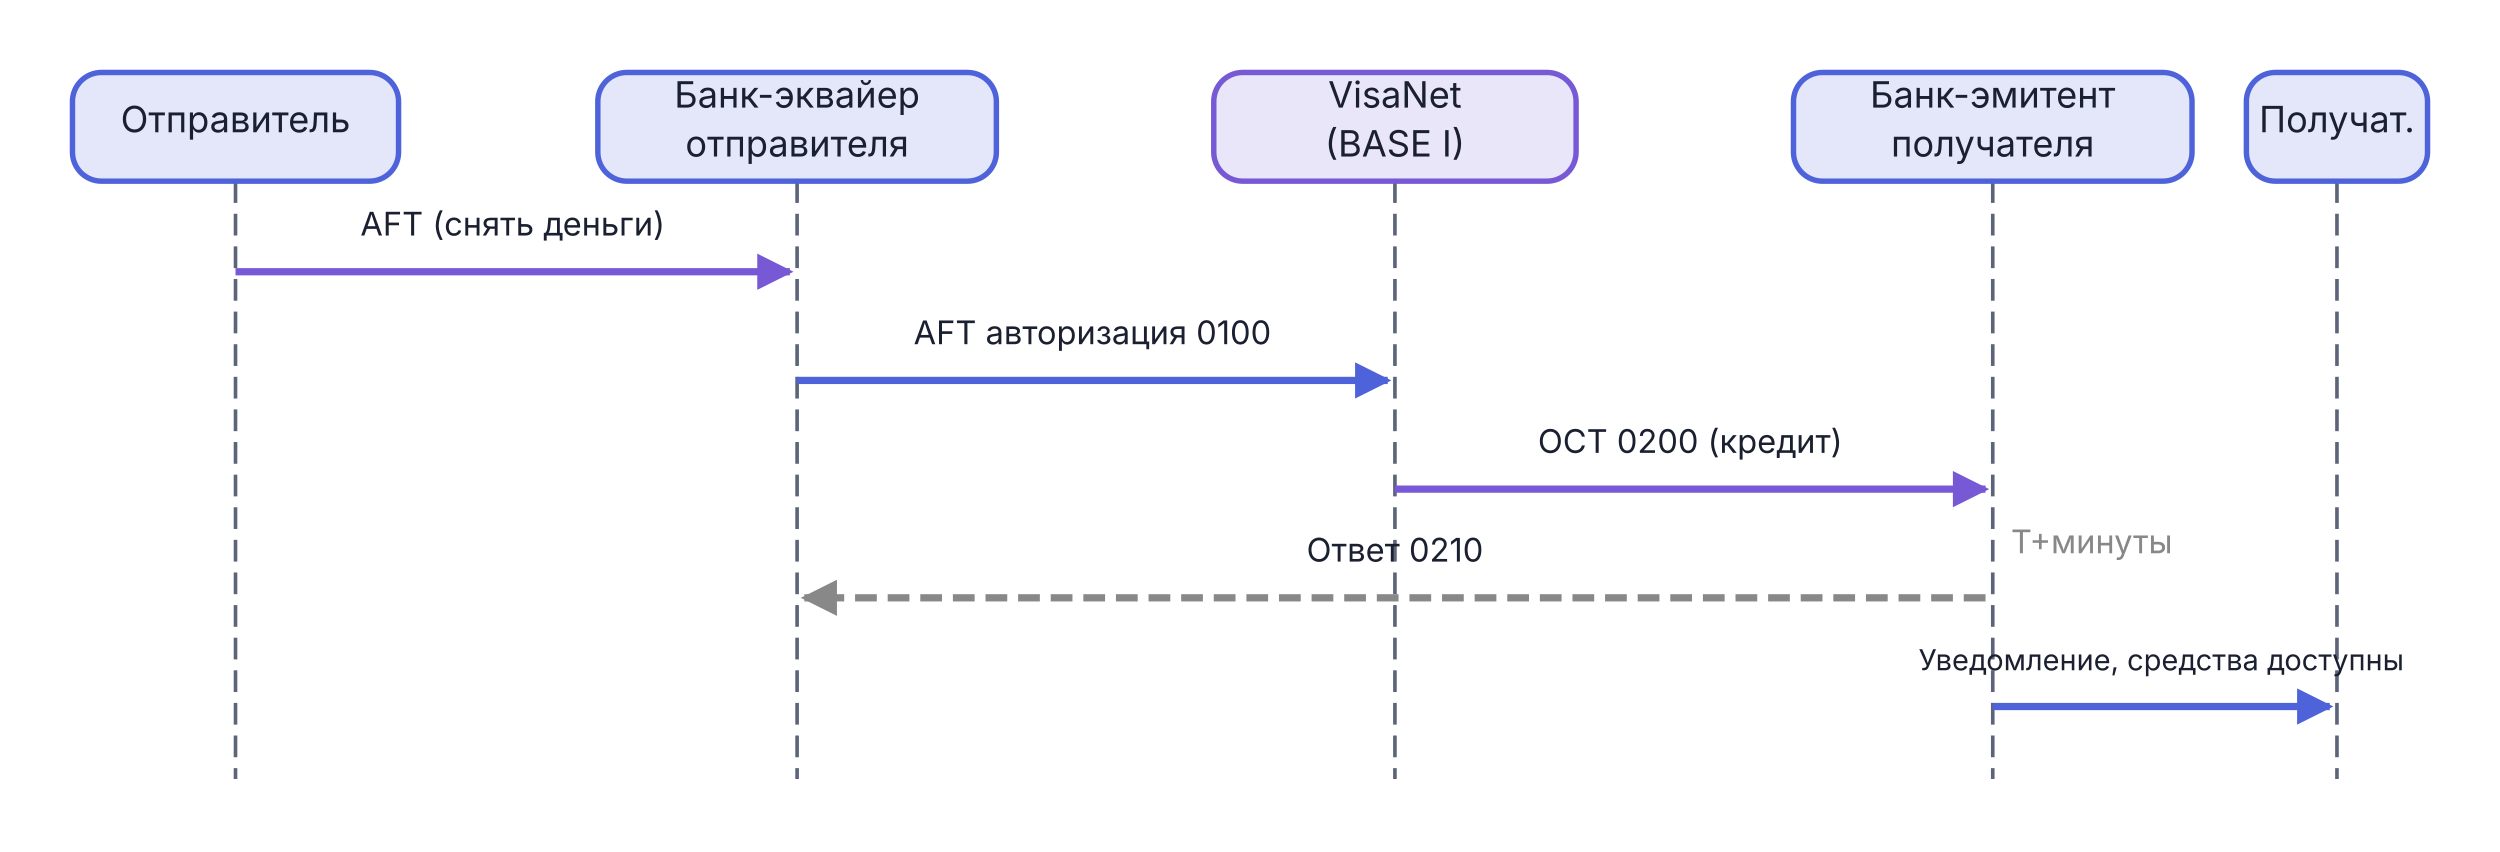
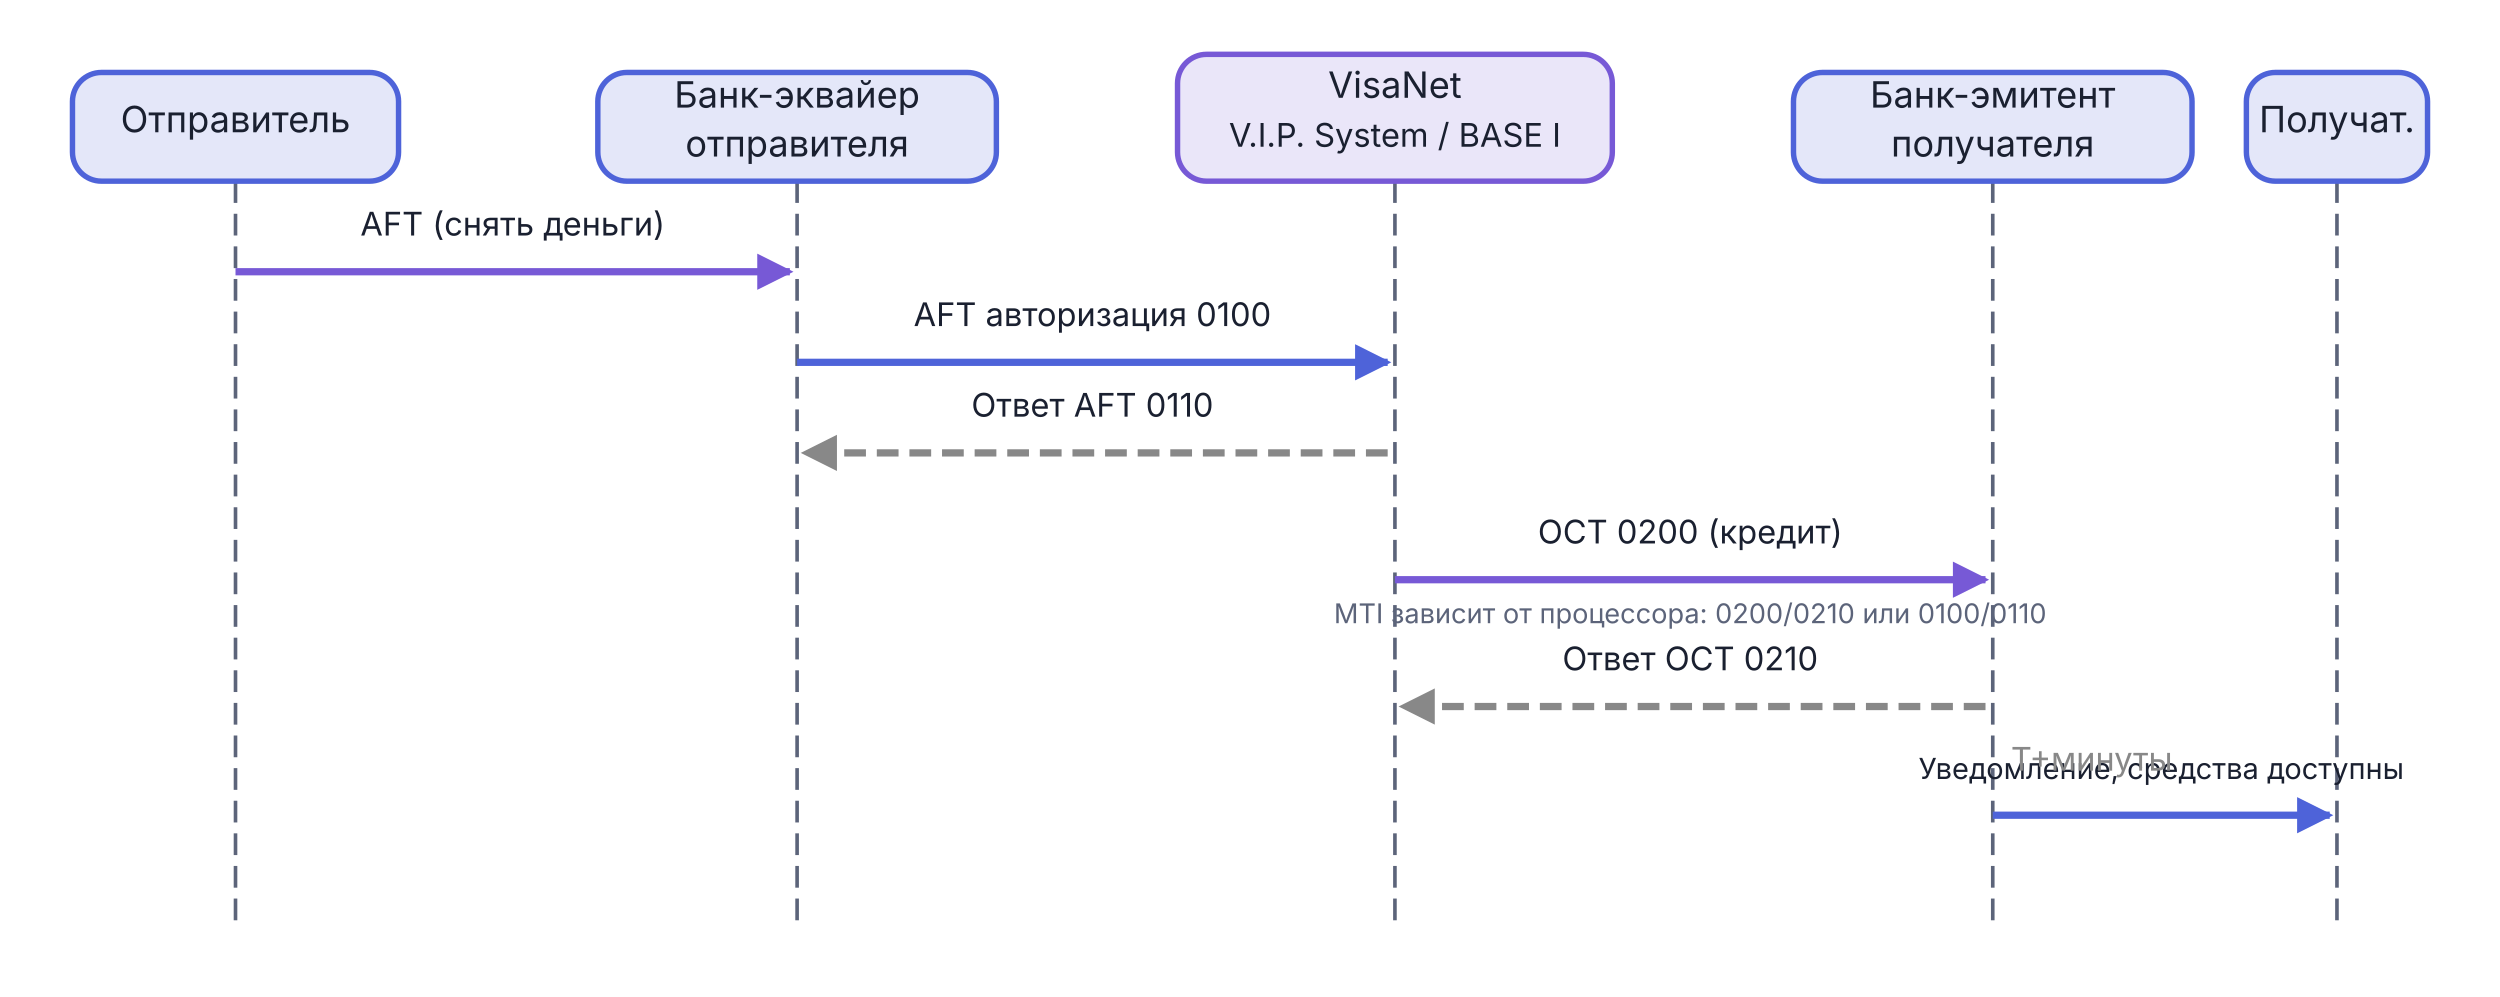
- <svg xmlns="http://www.w3.org/2000/svg" viewBox="0 0 690 235" width="690" height="235">
+ <svg xmlns="http://www.w3.org/2000/svg" viewBox="0 0 690 275" width="690" height="275">
  <defs>
    <marker id="arr-4a9eed" viewBox="0 0 10 10" refX="9" refY="5" markerWidth="5" markerHeight="5" orient="auto">
      <path d="M0,0 L10,5 L0,10 Z" fill="#4E63D9" />
    </marker>
    <marker id="arr-4a9eed-s" viewBox="0 0 10 10" refX="1" refY="5" markerWidth="5" markerHeight="5" orient="auto">
      <path d="M10,0 L0,5 L10,10 Z" fill="#4E63D9" />
    </marker>
    <marker id="arr-888" viewBox="0 0 10 10" refX="9" refY="5" markerWidth="5" markerHeight="5" orient="auto">
      <path d="M0,0 L10,5 L0,10 Z" fill="#888" />
    </marker>
    <marker id="arr-888-s" viewBox="0 0 10 10" refX="1" refY="5" markerWidth="5" markerHeight="5" orient="auto">
      <path d="M10,0 L0,5 L10,10 Z" fill="#888" />
    </marker>
    <marker id="arr-8b5cf6" viewBox="0 0 10 10" refX="9" refY="5" markerWidth="5" markerHeight="5" orient="auto">
      <path d="M0,0 L10,5 L0,10 Z" fill="#7759D6" />
    </marker>
    <marker id="arr-8b5cf6-s" viewBox="0 0 10 10" refX="1" refY="5" markerWidth="5" markerHeight="5" orient="auto">
      <path d="M10,0 L0,5 L10,10 Z" fill="#7759D6" />
    </marker>
  </defs>
-   <line x1="65.0" y1="50.0" x2="65.0" y2="215.0" stroke="#5C647A" stroke-width="1" stroke-dasharray="6,3" />
-   <line x1="220.0" y1="50.0" x2="220.0" y2="215.0" stroke="#5C647A" stroke-width="1" stroke-dasharray="6,3" />
-   <line x1="385.0" y1="50.0" x2="385.0" y2="215.0" stroke="#5C647A" stroke-width="1" stroke-dasharray="6,3" />
-   <line x1="550.0" y1="50.0" x2="550.0" y2="215.0" stroke="#5C647A" stroke-width="1" stroke-dasharray="6,3" />
-   <line x1="645.0" y1="50.0" x2="645.0" y2="215.0" stroke="#5C647A" stroke-width="1" stroke-dasharray="6,3" />
+   <line x1="65.0" y1="50.0" x2="65.0" y2="255.0" stroke="#5C647A" stroke-width="1" stroke-dasharray="6,3" />
+   <line x1="220.0" y1="50.0" x2="220.0" y2="255.0" stroke="#5C647A" stroke-width="1" stroke-dasharray="6,3" />
+   <line x1="385.0" y1="50.0" x2="385.0" y2="255.0" stroke="#5C647A" stroke-width="1" stroke-dasharray="6,3" />
+   <line x1="550.0" y1="50.0" x2="550.0" y2="255.0" stroke="#5C647A" stroke-width="1" stroke-dasharray="6,3" />
+   <line x1="645.0" y1="50.0" x2="645.0" y2="255.0" stroke="#5C647A" stroke-width="1" stroke-dasharray="6,3" />
  <rect x="20.0" y="20.0" width="90" height="30" rx="8" fill="#4E63D9" fill-opacity="0.15" stroke="#4E63D9" stroke-width="1.5" />
  <text x="65.0" y="36.5" text-anchor="middle" font-family="Inter, -apple-system, BlinkMacSystemFont, 'Helvetica Neue', Arial, sans-serif" font-size="10.0" font-weight="normal" fill="#1A2030">Отправитель</text>
  <rect x="165.0" y="20.0" width="110" height="30" rx="8" fill="#4E63D9" fill-opacity="0.15" stroke="#4E63D9" stroke-width="1.5" />
  <text x="220.0" y="29.7" text-anchor="middle" font-family="Inter, -apple-system, BlinkMacSystemFont, 'Helvetica Neue', Arial, sans-serif" font-size="10.0" font-weight="normal" fill="#1A2030">Банк-эквайер</text>
  <text x="220.0" y="43.2" text-anchor="middle" font-family="Inter, -apple-system, BlinkMacSystemFont, 'Helvetica Neue', Arial, sans-serif" font-size="10.0" font-weight="normal" fill="#1A2030">отправителя</text>
-   <rect x="335.0" y="20.0" width="100" height="30" rx="8" fill="#7759D6" fill-opacity="0.15" stroke="#7759D6" stroke-width="1.5" />
-   <text x="385.0" y="29.7" text-anchor="middle" font-family="Inter, -apple-system, BlinkMacSystemFont, 'Helvetica Neue', Arial, sans-serif" font-size="10.0" font-weight="normal" fill="#1A2030">VisaNet</text>
-   <text x="385.0" y="43.2" text-anchor="middle" font-family="Inter, -apple-system, BlinkMacSystemFont, 'Helvetica Neue', Arial, sans-serif" font-size="10.0" font-weight="normal" fill="#1A2030">(BASE I)</text>
+   <rect x="325.0" y="15.0" width="120" height="35" rx="8" fill="#7759D6" fill-opacity="0.15" stroke="#7759D6" stroke-width="1.5" />
+   <text x="385.0" y="27.0" text-anchor="middle" font-family="Inter, -apple-system, BlinkMacSystemFont, 'Helvetica Neue', Arial, sans-serif" font-size="10.0" font-weight="normal" fill="#1A2030">VisaNet</text>
+   <text x="385.0" y="40.5" text-anchor="middle" font-family="Inter, -apple-system, BlinkMacSystemFont, 'Helvetica Neue', Arial, sans-serif" font-size="9.0" font-weight="normal" fill="#1A2030">V.I.P. System / BASE I</text>
  <rect x="495.0" y="20.0" width="110" height="30" rx="8" fill="#4E63D9" fill-opacity="0.15" stroke="#4E63D9" stroke-width="1.5" />
  <text x="550.0" y="29.7" text-anchor="middle" font-family="Inter, -apple-system, BlinkMacSystemFont, 'Helvetica Neue', Arial, sans-serif" font-size="10.0" font-weight="normal" fill="#1A2030">Банк-эмитент</text>
  <text x="550.0" y="43.2" text-anchor="middle" font-family="Inter, -apple-system, BlinkMacSystemFont, 'Helvetica Neue', Arial, sans-serif" font-size="10.0" font-weight="normal" fill="#1A2030">получателя</text>
  <rect x="620.0" y="20.0" width="50" height="30" rx="8" fill="#4E63D9" fill-opacity="0.15" stroke="#4E63D9" stroke-width="1.5" />
  <text x="645.0" y="36.5" text-anchor="middle" font-family="Inter, -apple-system, BlinkMacSystemFont, 'Helvetica Neue', Arial, sans-serif" font-size="10.0" font-weight="normal" fill="#1A2030">Получат.</text>
  <line x1="65.0" y1="75.0" x2="218.0" y2="75.0" stroke="#7759D6" stroke-width="2" marker-end="url(#arr-8b5cf6)" />
  <text x="141.5" y="65.0" text-anchor="middle" font-family="Inter, -apple-system, BlinkMacSystemFont, 'Helvetica Neue', Arial, sans-serif" font-size="9.0" fill="#1A2030">AFT (снять деньги)</text>
-   <line x1="220.0" y1="105.0" x2="383.0" y2="105.0" stroke="#4E63D9" stroke-width="2" marker-end="url(#arr-4a9eed)" />
-   <text x="301.5" y="95.0" text-anchor="middle" font-family="Inter, -apple-system, BlinkMacSystemFont, 'Helvetica Neue', Arial, sans-serif" font-size="9.0" fill="#1A2030">AFT авторизация 0100</text>
-   <line x1="385.0" y1="135.0" x2="548.0" y2="135.0" stroke="#7759D6" stroke-width="2" marker-end="url(#arr-8b5cf6)" />
-   <text x="466.5" y="125.0" text-anchor="middle" font-family="Inter, -apple-system, BlinkMacSystemFont, 'Helvetica Neue', Arial, sans-serif" font-size="9.0" fill="#1A2030">OCT 0200 (кредит)</text>
-   <line x1="548.0" y1="165.0" x2="222.0" y2="165.0" stroke="#888" stroke-width="2" stroke-dasharray="6,3" marker-end="url(#arr-888)" />
-   <text x="385.0" y="155.0" text-anchor="middle" font-family="Inter, -apple-system, BlinkMacSystemFont, 'Helvetica Neue', Arial, sans-serif" font-size="9.0" fill="#1A2030">Ответ 0210</text>
-   <line x1="550.0" y1="195.0" x2="643.0" y2="195.0" stroke="#4E63D9" stroke-width="2" marker-end="url(#arr-4a9eed)" />
-   <text x="596.5" y="185.0" text-anchor="middle" font-family="Inter, -apple-system, BlinkMacSystemFont, 'Helvetica Neue', Arial, sans-serif" font-size="8.0" fill="#1A2030">Уведомление, средства доступны</text>
-   <text x="555.0" y="152.7" text-anchor="start" font-family="Inter, -apple-system, BlinkMacSystemFont, 'Helvetica Neue', Arial, sans-serif" font-size="9" fill="#888">T+минуты</text>
+   <line x1="220.0" y1="100.0" x2="383.0" y2="100.0" stroke="#4E63D9" stroke-width="2" marker-end="url(#arr-4a9eed)" />
+   <text x="301.5" y="90.0" text-anchor="middle" font-family="Inter, -apple-system, BlinkMacSystemFont, 'Helvetica Neue', Arial, sans-serif" font-size="9.0" fill="#1A2030">AFT авторизация 0100</text>
+   <line x1="383.0" y1="125.0" x2="222.0" y2="125.0" stroke="#888" stroke-width="2" stroke-dasharray="6,3" marker-end="url(#arr-888)" />
+   <text x="301.5" y="115.0" text-anchor="middle" font-family="Inter, -apple-system, BlinkMacSystemFont, 'Helvetica Neue', Arial, sans-serif" font-size="9.0" fill="#1A2030">Ответ AFT 0110</text>
+   <line x1="385.0" y1="160.0" x2="548.0" y2="160.0" stroke="#7759D6" stroke-width="2" marker-end="url(#arr-8b5cf6)" />
+   <text x="466.5" y="150.0" text-anchor="middle" font-family="Inter, -apple-system, BlinkMacSystemFont, 'Helvetica Neue', Arial, sans-serif" font-size="9.0" fill="#1A2030">OCT 0200 (кредит)</text>
+   <text x="466.5" y="172.0" text-anchor="middle" font-family="Inter, -apple-system, BlinkMacSystemFont, 'Helvetica Neue', Arial, sans-serif" font-size="7.5" fill="#5C647A">MTI зависит от процессора: 0200/0210 или 0100/0110</text>
+   <line x1="548.0" y1="195.0" x2="387.0" y2="195.0" stroke="#888" stroke-width="2" stroke-dasharray="6,3" marker-end="url(#arr-888)" />
+   <text x="466.5" y="185.0" text-anchor="middle" font-family="Inter, -apple-system, BlinkMacSystemFont, 'Helvetica Neue', Arial, sans-serif" font-size="9.0" fill="#1A2030">Ответ OCT 0210</text>
+   <line x1="550.0" y1="225.0" x2="643.0" y2="225.0" stroke="#4E63D9" stroke-width="2" marker-end="url(#arr-4a9eed)" />
+   <text x="596.5" y="215.0" text-anchor="middle" font-family="Inter, -apple-system, BlinkMacSystemFont, 'Helvetica Neue', Arial, sans-serif" font-size="8.0" fill="#1A2030">Уведомление, средства доступны</text>
+   <text x="555.0" y="212.7" text-anchor="start" font-family="Inter, -apple-system, BlinkMacSystemFont, 'Helvetica Neue', Arial, sans-serif" font-size="9" fill="#888">T+минуты</text>
</svg>
